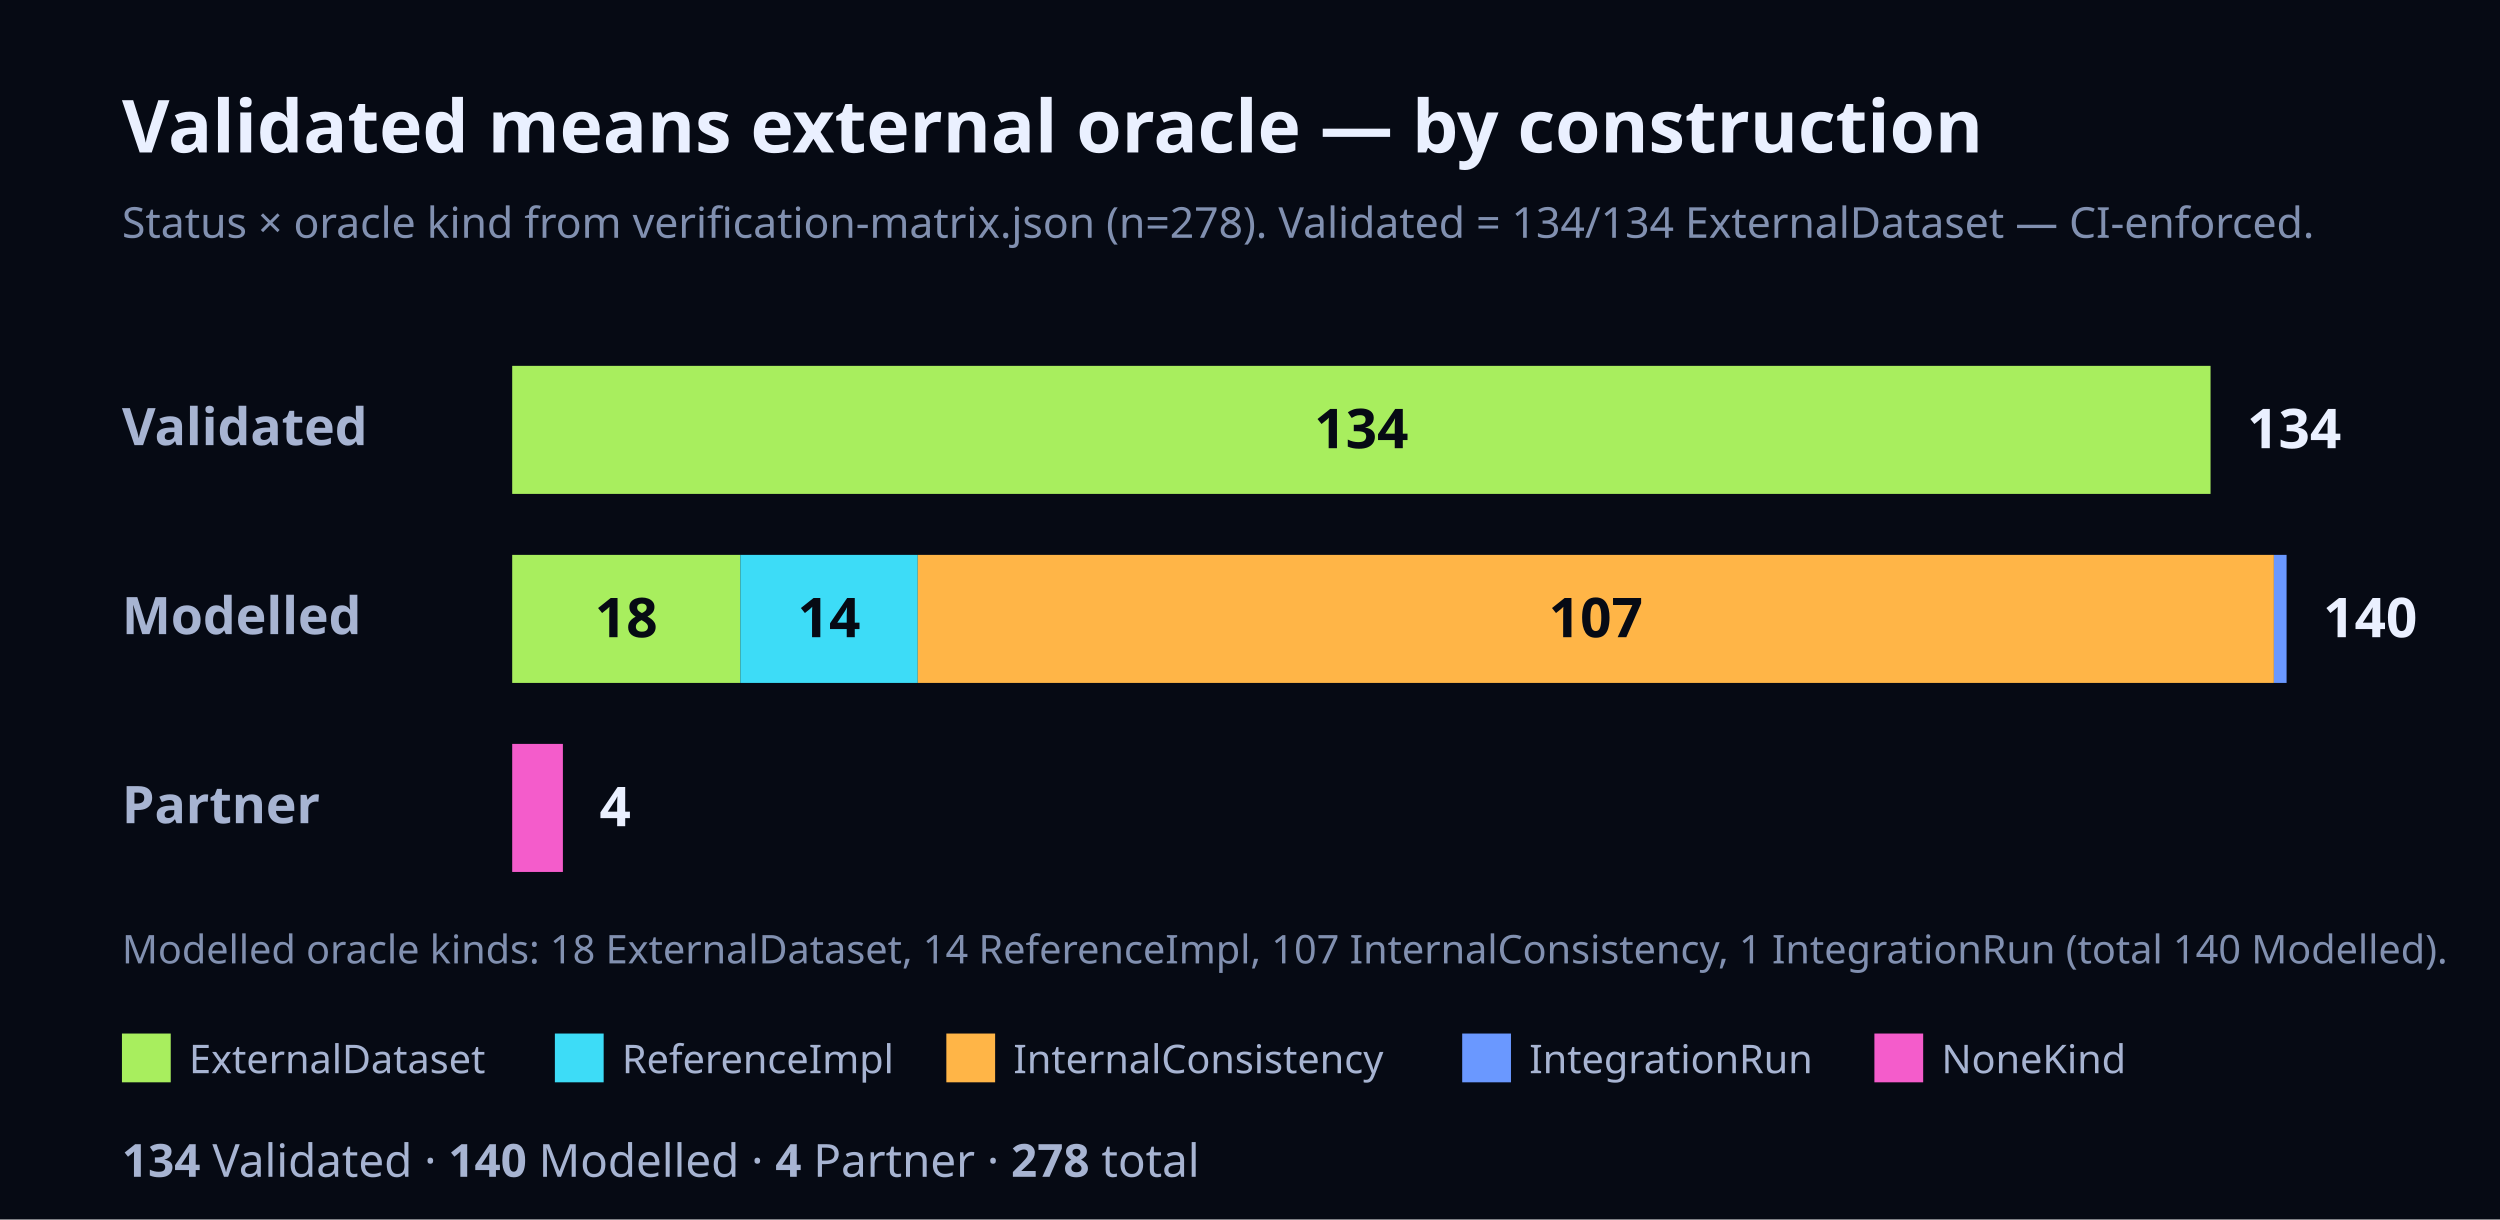
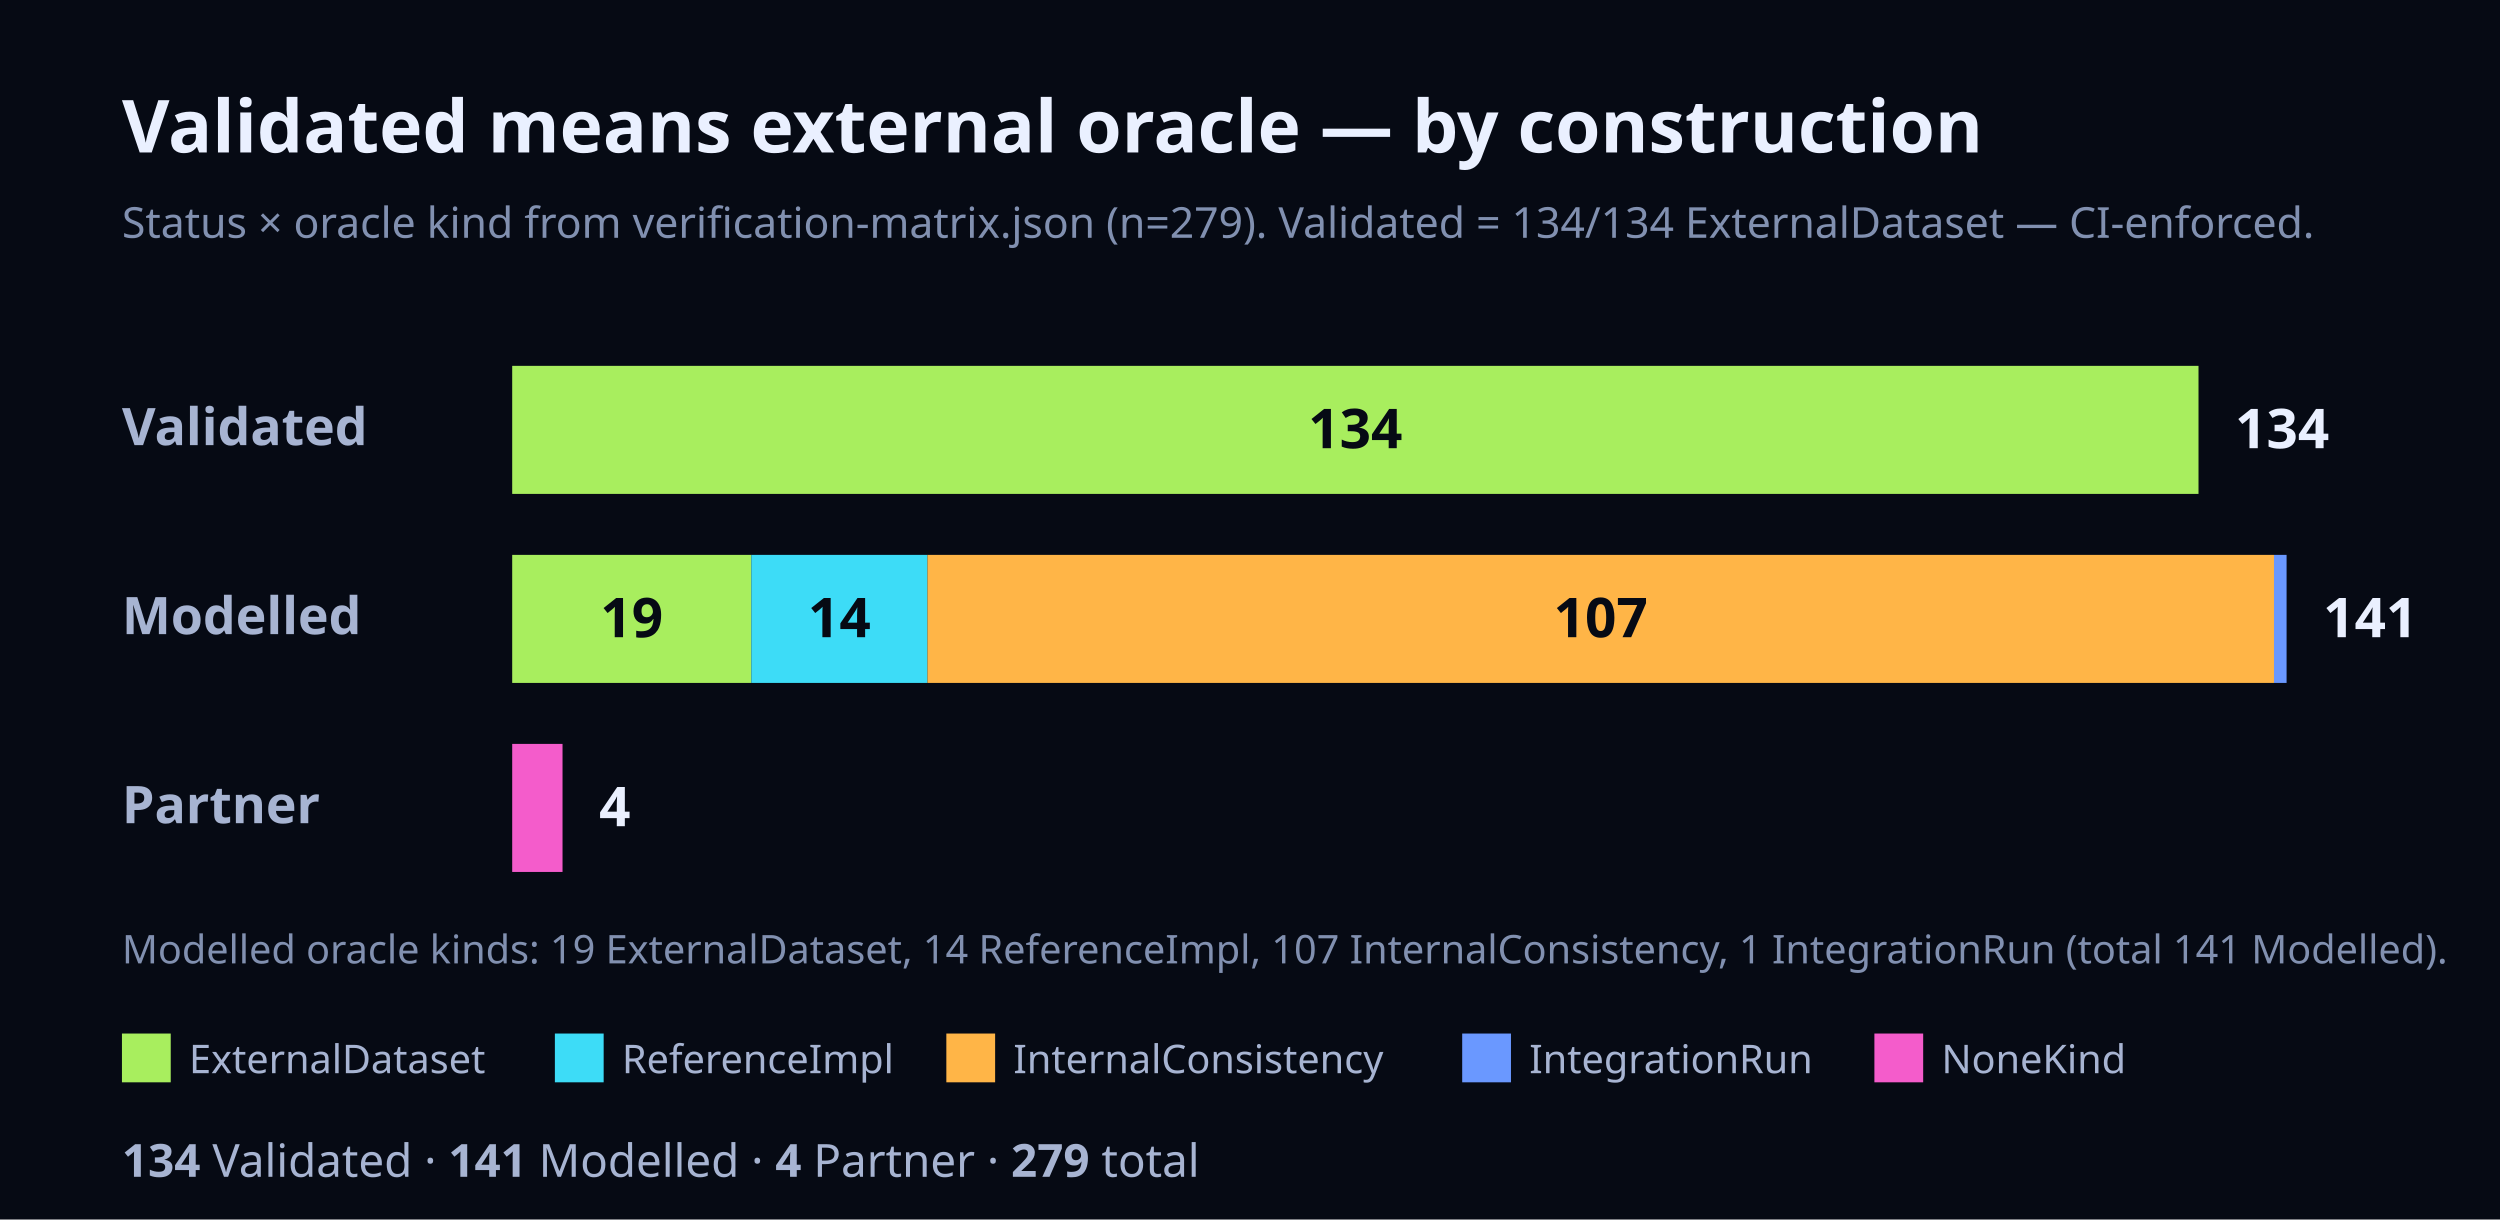
<svg xmlns="http://www.w3.org/2000/svg" width="820" height="400" viewBox="0 0 820 400" font-family="Geist, ui-sans-serif, system-ui, sans-serif">
  <rect x="0" y="0" width="820" height="400" fill="#060A14" />
  <text x="40" y="50" font-size="24" font-weight="700" fill="#EAF0FF">Validated means external oracle — by construction</text>
-   <text x="40" y="78" font-size="14" fill="#8190B0">Status × oracle kind from verification-matrix.json (n=278). Validated = 134/134 ExternalDataset — CI-enforced.</text>
+   <text x="40" y="78" font-size="14" fill="#8190B0">Status × oracle kind from verification-matrix.json (n=279). Validated = 134/134 ExternalDataset — CI-enforced.</text>
  <text x="40" y="146" font-size="17" font-weight="700" fill="#A7B4D2">Validated</text>
-   <rect x="168" y="120" width="557.06" height="42" fill="#A8EE5E" />
-   <text x="446.53" y="147" font-size="18" font-weight="700" fill="#060A14" text-anchor="middle">134</text>
-   <text x="737.06" y="147" font-size="18" font-weight="700" fill="#EAF0FF">134</text>
+   <rect x="168" y="120" width="553.11" height="42" fill="#A8EE5E" />
+   <text x="444.55" y="147" font-size="18" font-weight="700" fill="#060A14" text-anchor="middle">134</text>
+   <text x="733.11" y="147" font-size="18" font-weight="700" fill="#EAF0FF">134</text>
  <text x="40" y="208" font-size="17" font-weight="700" fill="#A7B4D2">Modelled</text>
-   <rect x="168" y="182" width="74.83" height="42" fill="#A8EE5E" />
-   <text x="205.41" y="209" font-size="18" font-weight="700" fill="#060A14" text-anchor="middle">18</text>
-   <rect x="242.83" y="182" width="58.2" height="42" fill="#3DDCF7" />
-   <text x="271.93" y="209" font-size="18" font-weight="700" fill="#060A14" text-anchor="middle">14</text>
-   <rect x="301.03" y="182" width="444.81" height="42" fill="#FFB547" />
-   <text x="523.44" y="209" font-size="18" font-weight="700" fill="#060A14" text-anchor="middle">107</text>
-   <rect x="745.84" y="182" width="4.16" height="42" fill="#6A98FF" />
-   <text x="762" y="209" font-size="18" font-weight="700" fill="#EAF0FF">140</text>
+   <rect x="168" y="182" width="78.43" height="42" fill="#A8EE5E" />
+   <text x="207.21" y="209" font-size="18" font-weight="700" fill="#060A14" text-anchor="middle">19</text>
+   <rect x="246.43" y="182" width="57.79" height="42" fill="#3DDCF7" />
+   <text x="275.32" y="209" font-size="18" font-weight="700" fill="#060A14" text-anchor="middle">14</text>
+   <rect x="304.21" y="182" width="441.66" height="42" fill="#FFB547" />
+   <text x="525.04" y="209" font-size="18" font-weight="700" fill="#060A14" text-anchor="middle">107</text>
+   <rect x="745.87" y="182" width="4.13" height="42" fill="#6A98FF" />
+   <text x="762" y="209" font-size="18" font-weight="700" fill="#EAF0FF">141</text>
  <text x="40" y="270" font-size="17" font-weight="700" fill="#A7B4D2">Partner</text>
-   <rect x="168" y="244" width="16.63" height="42" fill="#F45CCB" />
-   <text x="196.63" y="271" font-size="18" font-weight="700" fill="#EAF0FF">4</text>
-   <text x="40" y="316" font-size="13" fill="#8190B0">Modelled oracle kinds: 18 ExternalDataset, 14 ReferenceImpl, 107 InternalConsistency, 1 IntegrationRun (total 140 Modelled).</text>
+   <rect x="168" y="244" width="16.51" height="42" fill="#F45CCB" />
+   <text x="196.51" y="271" font-size="18" font-weight="700" fill="#EAF0FF">4</text>
+   <text x="40" y="316" font-size="13" fill="#8190B0">Modelled oracle kinds: 19 ExternalDataset, 14 ReferenceImpl, 107 InternalConsistency, 1 IntegrationRun (total 141 Modelled).</text>
  <rect x="40" y="339" width="16" height="16" fill="#A8EE5E" />
  <text x="62" y="352" font-size="13" fill="#A7B4D2">ExternalDataset</text>
  <rect x="182" y="339" width="16" height="16" fill="#3DDCF7" />
  <text x="204" y="352" font-size="13" fill="#A7B4D2">ReferenceImpl</text>
  <rect x="310.4" y="339" width="16" height="16" fill="#FFB547" />
  <text x="332.4" y="352" font-size="13" fill="#A7B4D2">InternalConsistency</text>
  <rect x="479.6" y="339" width="16" height="16" fill="#6A98FF" />
  <text x="501.6" y="352" font-size="13" fill="#A7B4D2">IntegrationRun</text>
  <rect x="614.8" y="339" width="16" height="16" fill="#F45CCB" />
  <text x="636.8" y="352" font-size="13" fill="#A7B4D2">NoneKind</text>
  <text x="40" y="386" font-size="15" fill="#A7B4D2">
-     <tspan font-weight="700">134</tspan> Validated · <tspan font-weight="700">140</tspan> Modelled · <tspan font-weight="700">4</tspan> Partner · <tspan font-weight="700">278</tspan> total</text>
+     <tspan font-weight="700">134</tspan> Validated · <tspan font-weight="700">141</tspan> Modelled · <tspan font-weight="700">4</tspan> Partner · <tspan font-weight="700">279</tspan> total</text>
</svg>
